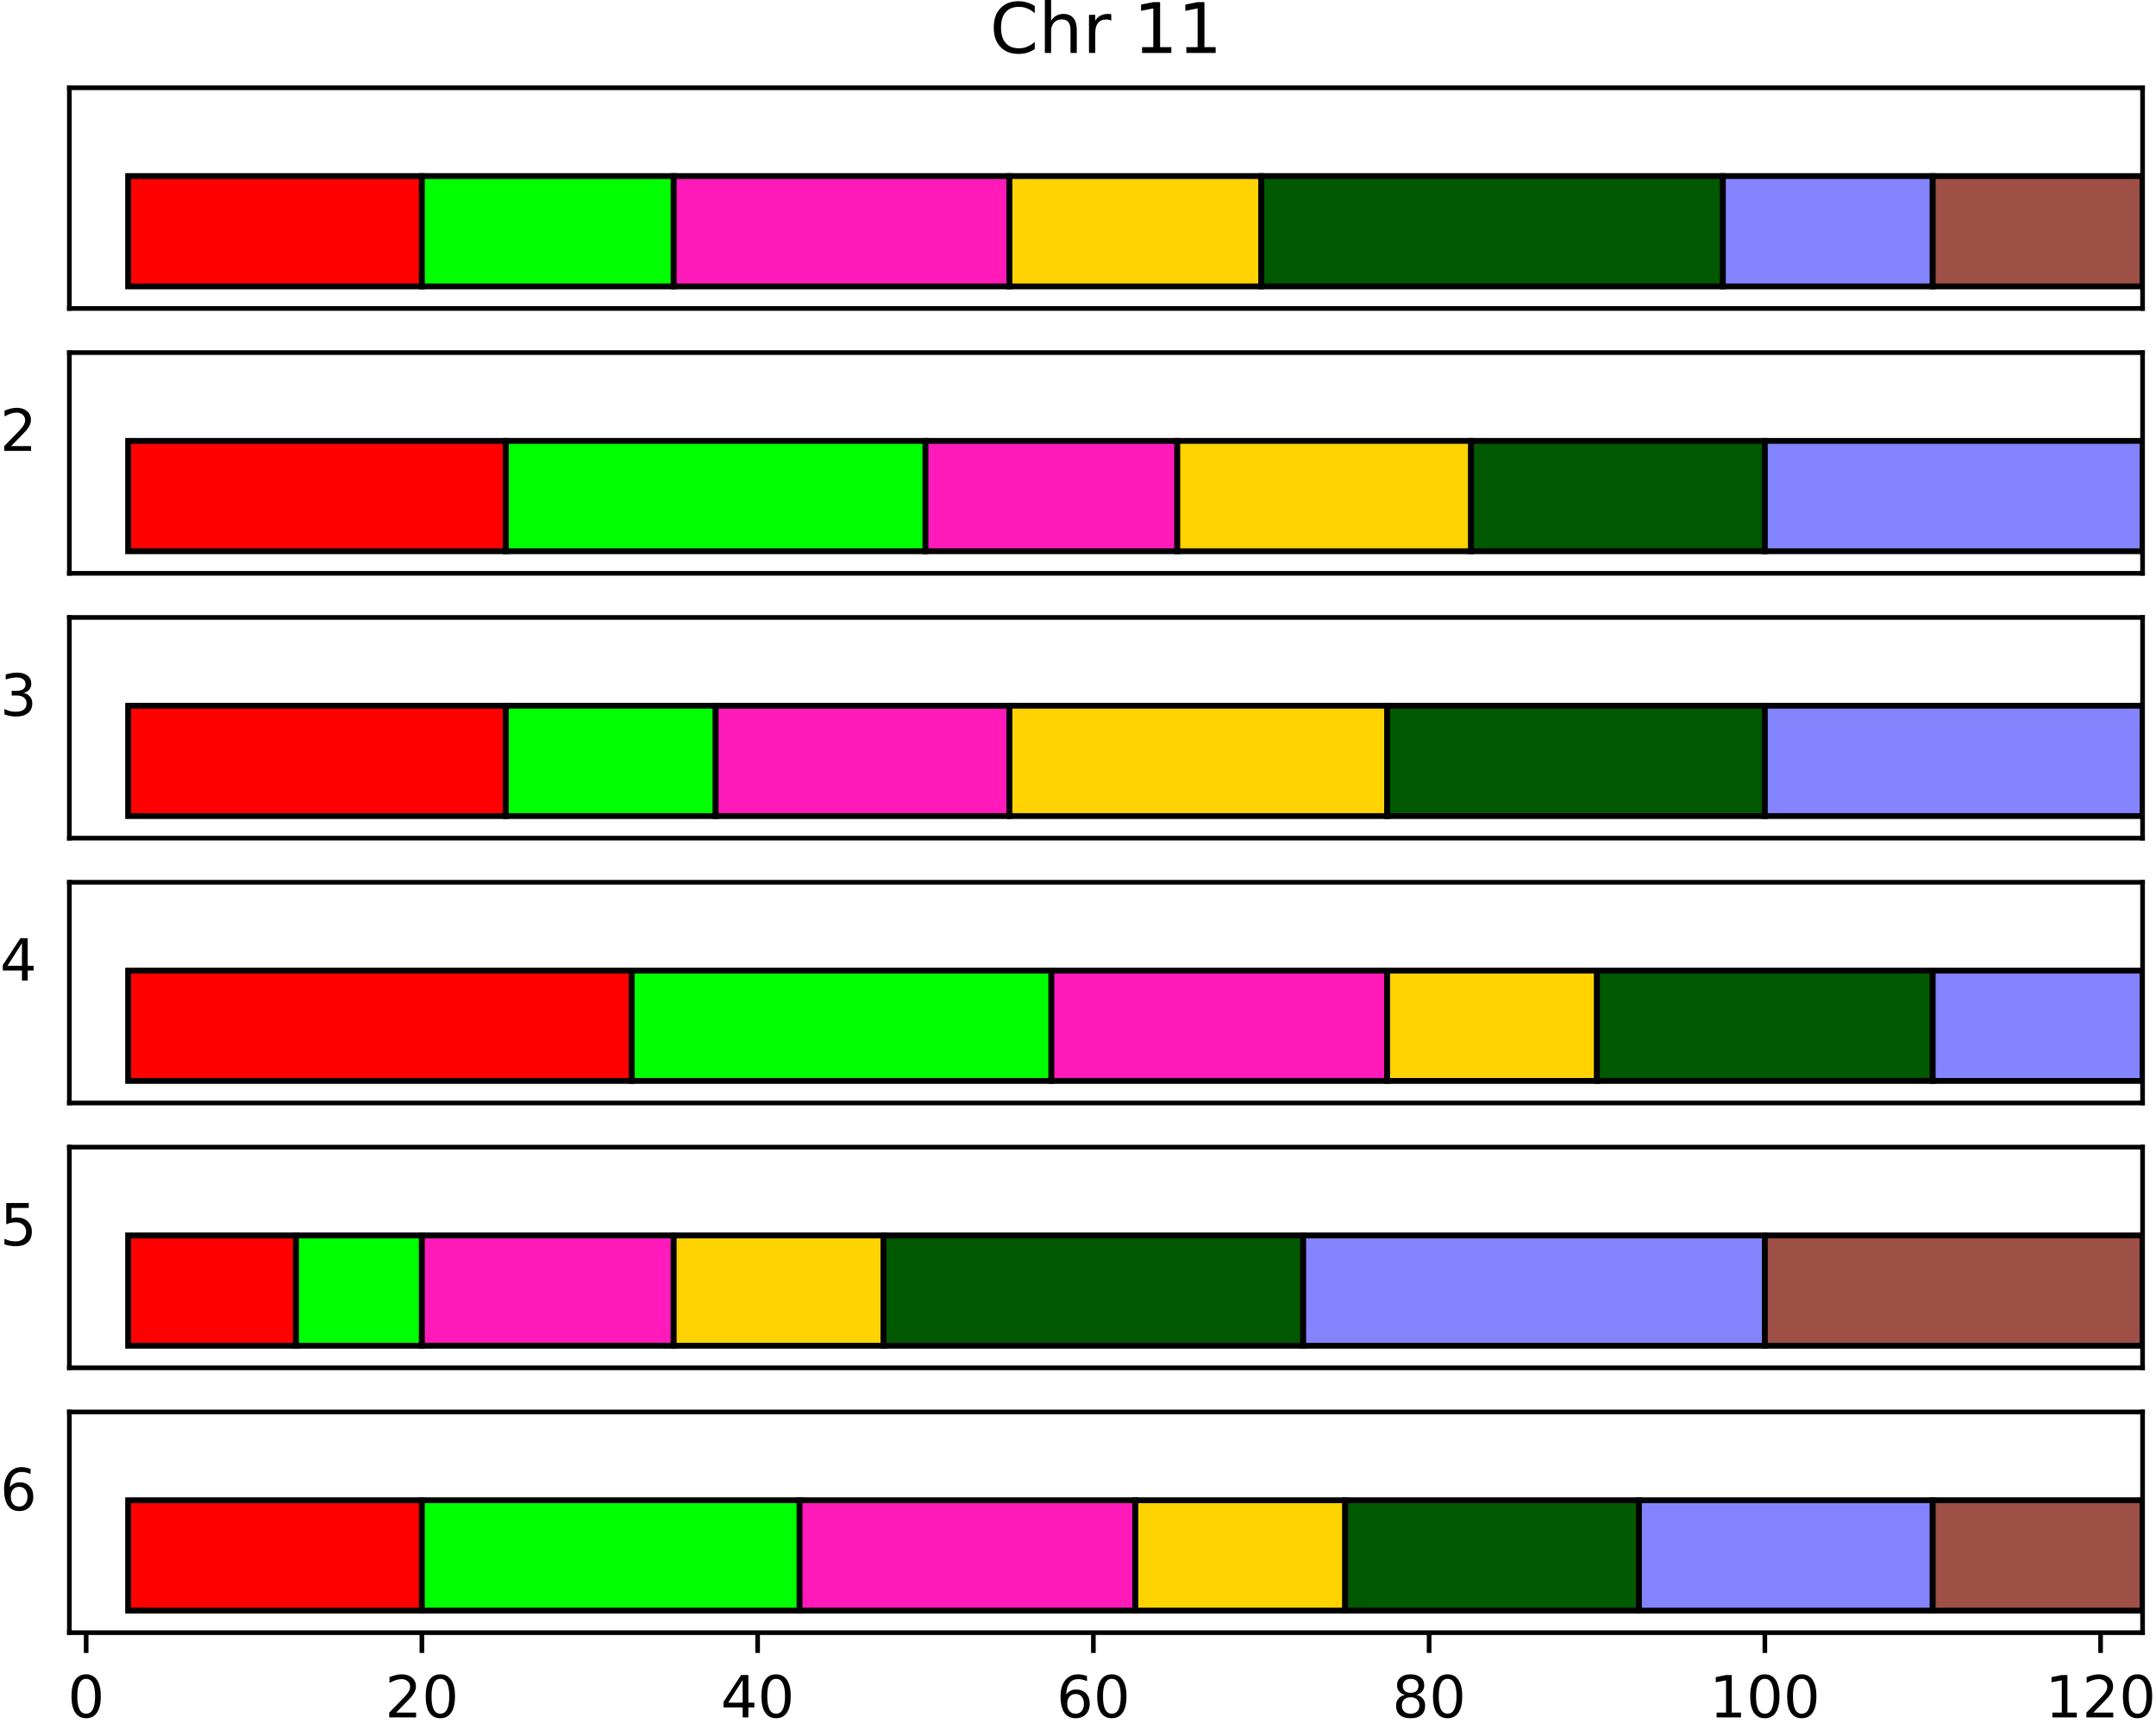
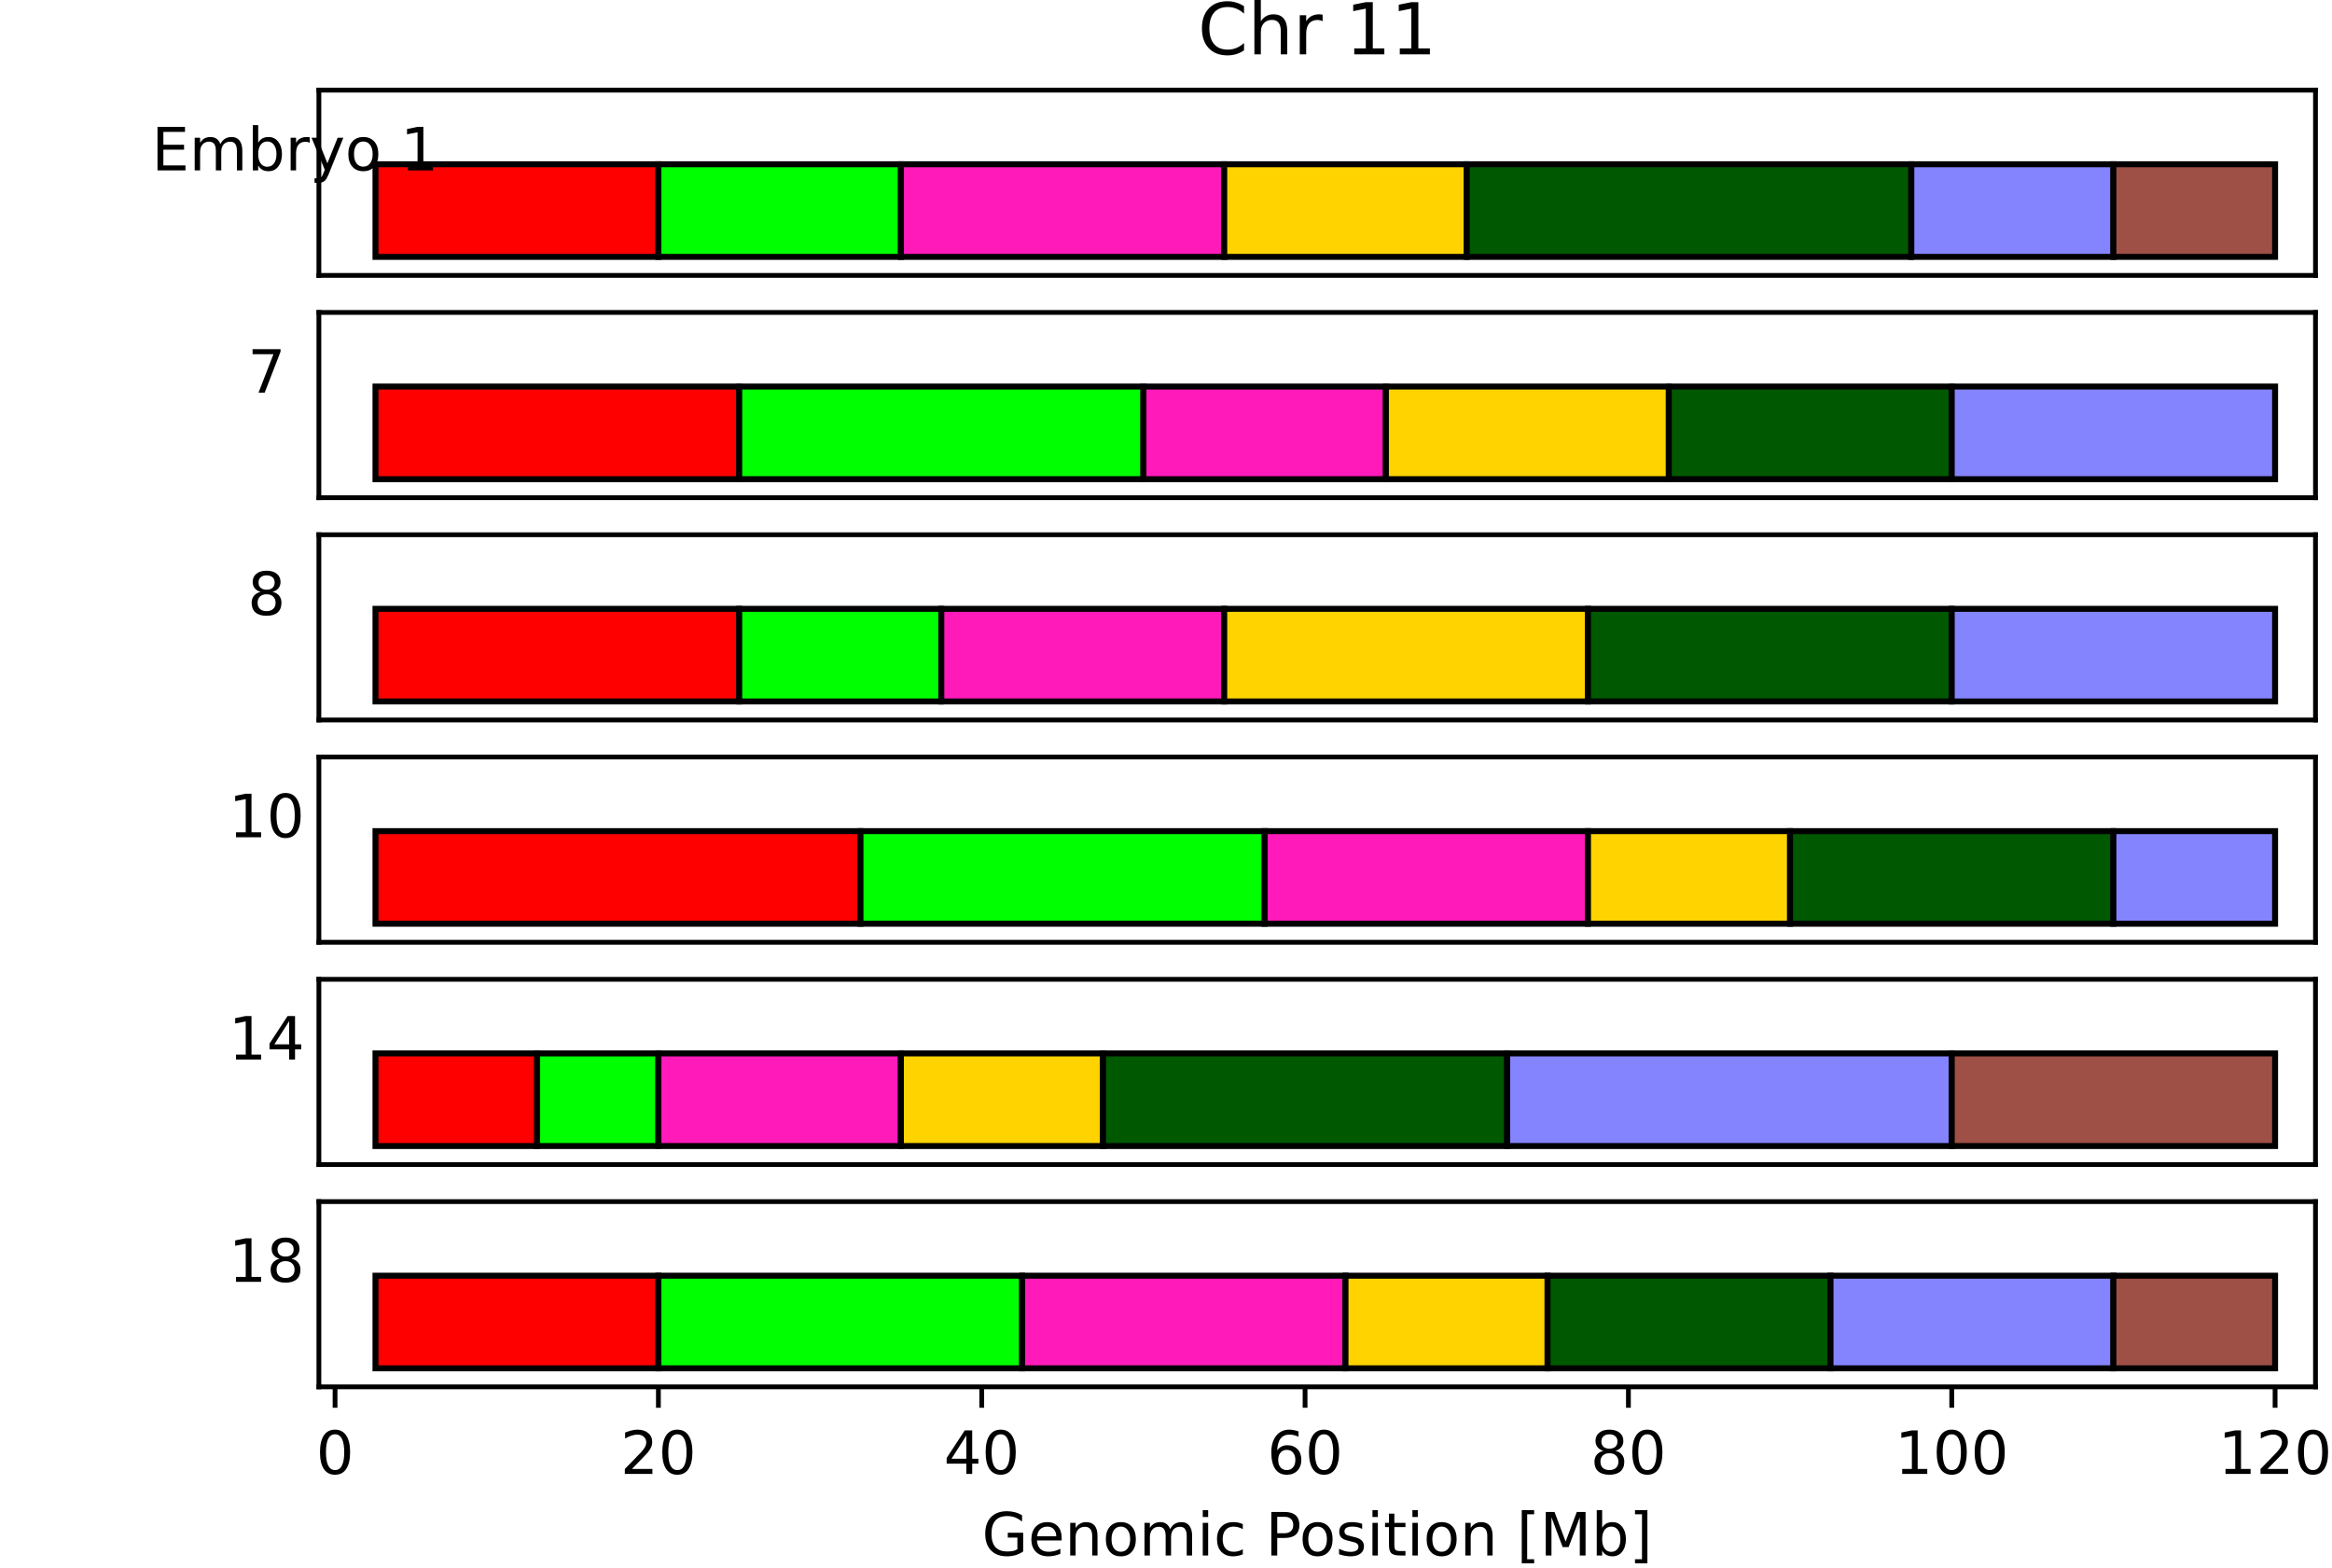
- <svg xmlns="http://www.w3.org/2000/svg" xmlns:xlink="http://www.w3.org/1999/xlink" height="297.908pt" version="1.1" viewBox="0 0 371.383 297.908" width="371.383pt">
+ <svg xmlns="http://www.w3.org/2000/svg" xmlns:xlink="http://www.w3.org/1999/xlink" height="262.914pt" version="1.1" viewBox="0 0 391.04 262.914" width="391.04pt">
  <defs>
    <style type="text/css">
*{stroke-linecap:butt;stroke-linejoin:round;}
  </style>
  </defs>
  <g id="figure_1">
    <g id="patch_1">
-       <path d="M 0 297.908  L 371.383 297.908  L 371.383 0  L 0 0  z " style="fill:none;" />
+       <path d="M 0 262.914  L 391.04 262.914  L 391.04 0  L 0 0  z " style="fill:none;" />
    </g>
    <g id="axes_1">
      <g id="patch_2">
-         <path d="M 11.948 53.134  L 369.068 53.134  L 369.068 15.118  L 11.948 15.118  z " style="fill:none;" />
+         <path d="M 53.473 46.181  L 388.273 46.181  L 388.273 15.118  L 53.473 15.118  z " style="fill:none;" />
      </g>
      <g id="patch_3">
-         <path clip-path="url(#p52a5f5d777)" d="M 22.069 49.333  L 72.673 49.333  L 72.673 30.325  L 22.069 30.325  z " style="fill:#ff0000;stroke:#000000;stroke-linejoin:miter;" />
+         <path clip-path="url(#pa2953056f4)" d="M 62.962 43.075  L 110.403 43.075  L 110.403 27.543  L 62.962 27.543  z " style="fill:#ff0000;stroke:#000000;stroke-linejoin:miter;" />
      </g>
      <g id="patch_4">
-         <path clip-path="url(#p52a5f5d777)" d="M 72.673 49.333  L 116.048 49.333  L 116.048 30.325  L 72.673 30.325  z " style="fill:#00ff00;stroke:#000000;stroke-linejoin:miter;" />
+         <path clip-path="url(#pa2953056f4)" d="M 110.403 43.075  L 151.067 43.075  L 151.067 27.543  L 110.403 27.543  z " style="fill:#00ff00;stroke:#000000;stroke-linejoin:miter;" />
      </g>
      <g id="patch_5">
-         <path clip-path="url(#p52a5f5d777)" d="M 116.048 49.333  L 173.881 49.333  L 173.881 30.325  L 116.048 30.325  z " style="fill:#ff1ab9;stroke:#000000;stroke-linejoin:miter;" />
+         <path clip-path="url(#pa2953056f4)" d="M 151.067 43.075  L 205.286 43.075  L 205.286 27.543  L 151.067 27.543  z " style="fill:#ff1ab9;stroke:#000000;stroke-linejoin:miter;" />
      </g>
      <g id="patch_6">
-         <path clip-path="url(#p52a5f5d777)" d="M 173.881 49.333  L 217.256 49.333  L 217.256 30.325  L 173.881 30.325  z " style="fill:#ffd300;stroke:#000000;stroke-linejoin:miter;" />
+         <path clip-path="url(#pa2953056f4)" d="M 205.286 43.075  L 245.95 43.075  L 245.95 27.543  L 205.286 27.543  z " style="fill:#ffd300;stroke:#000000;stroke-linejoin:miter;" />
      </g>
      <g id="patch_7">
-         <path clip-path="url(#p52a5f5d777)" d="M 217.256 49.333  L 296.777 49.333  L 296.777 30.325  L 217.256 30.325  z " style="fill:#005800;stroke:#000000;stroke-linejoin:miter;" />
+         <path clip-path="url(#pa2953056f4)" d="M 245.95 43.075  L 320.5 43.075  L 320.5 27.543  L 245.95 27.543  z " style="fill:#005800;stroke:#000000;stroke-linejoin:miter;" />
      </g>
      <g id="patch_8">
-         <path clip-path="url(#p52a5f5d777)" d="M 296.777 49.333  L 332.923 49.333  L 332.923 30.325  L 296.777 30.325  z " style="fill:#8484ff;stroke:#000000;stroke-linejoin:miter;" />
+         <path clip-path="url(#pa2953056f4)" d="M 320.5 43.075  L 354.387 43.075  L 354.387 27.543  L 320.5 27.543  z " style="fill:#8484ff;stroke:#000000;stroke-linejoin:miter;" />
      </g>
      <g id="patch_9">
-         <path clip-path="url(#p52a5f5d777)" d="M 332.923 49.333  L 369.068 49.333  L 369.068 30.325  L 332.923 30.325  z " style="fill:#9e4f46;stroke:#000000;stroke-linejoin:miter;" />
+         <path clip-path="url(#pa2953056f4)" d="M 354.387 43.075  L 381.496 43.075  L 381.496 27.543  L 354.387 27.543  z " style="fill:#9e4f46;stroke:#000000;stroke-linejoin:miter;" />
      </g>
      <g id="matplotlib.axis_1" />
      <g id="matplotlib.axis_2">
        <g id="ytick_1" />
        <g id="ytick_2" />
+         <g id="text_1">
+           <text style="font-family:DejaVu Sans;font-size:10px;font-style:normal;font-weight:normal;text-anchor:middle;" transform="rotate(-0, 49.47344, 28.56987)" x="49.473" y="28.57">Embryo 1                </text>
+         </g>
      </g>
      <g id="patch_10">
-         <path d="M 11.948 53.134  L 11.948 15.118  " style="fill:none;stroke:#000000;stroke-linecap:square;stroke-linejoin:miter;stroke-width:0.8;" />
+         <path d="M 53.473 46.181  L 53.473 15.118  " style="fill:none;stroke:#000000;stroke-linecap:square;stroke-linejoin:miter;stroke-width:0.8;" />
      </g>
      <g id="patch_11">
-         <path d="M 369.068 53.134  L 369.068 15.118  " style="fill:none;stroke:#000000;stroke-linecap:square;stroke-linejoin:miter;stroke-width:0.8;" />
+         <path d="M 388.273 46.181  L 388.273 15.118  " style="fill:none;stroke:#000000;stroke-linecap:square;stroke-linejoin:miter;stroke-width:0.8;" />
      </g>
      <g id="patch_12">
-         <path d="M 11.948 53.134  L 369.068 53.134  " style="fill:none;stroke:#000000;stroke-linecap:square;stroke-linejoin:miter;stroke-width:0.8;" />
+         <path d="M 53.473 46.181  L 388.273 46.181  " style="fill:none;stroke:#000000;stroke-linecap:square;stroke-linejoin:miter;stroke-width:0.8;" />
      </g>
      <g id="patch_13">
-         <path d="M 11.948 15.118  L 369.068 15.118  " style="fill:none;stroke:#000000;stroke-linecap:square;stroke-linejoin:miter;stroke-width:0.8;" />
-       </g>
-       <g id="text_1">
-         <text style="font-family:DejaVu Sans;font-size:12px;font-style:normal;font-weight:normal;text-anchor:middle;" transform="rotate(-0, 190.5084, 9.118125)" x="190.508" y="9.118">Chr 11</text>
+         <path d="M 53.473 15.118  L 388.273 15.118  " style="fill:none;stroke:#000000;stroke-linecap:square;stroke-linejoin:miter;stroke-width:0.8;" />
+       </g>
+       <g id="text_2">
+         <text style="font-family:DejaVu Sans;font-size:12px;font-style:normal;font-weight:normal;text-anchor:middle;" transform="rotate(-0, 220.8734, 9.118125)" x="220.873" y="9.118">Chr 11</text>
      </g>
    </g>
    <g id="axes_2">
      <g id="patch_14">
-         <path d="M 11.948 98.753  L 369.068 98.753  L 369.068 60.737  L 11.948 60.737  z " style="fill:none;" />
+         <path d="M 53.473 83.456  L 388.273 83.456  L 388.273 52.394  L 53.473 52.394  z " style="fill:none;" />
      </g>
      <g id="patch_15">
-         <path clip-path="url(#p65e3ecc941)" d="M 22.069 94.952  L 87.132 94.952  L 87.132 75.944  L 22.069 75.944  z " style="fill:#ff0000;stroke:#000000;stroke-linejoin:miter;" />
+         <path clip-path="url(#pbbadffeb09)" d="M 62.962 80.35  L 123.958 80.35  L 123.958 64.819  L 62.962 64.819  z " style="fill:#ff0000;stroke:#000000;stroke-linejoin:miter;" />
      </g>
      <g id="patch_16">
-         <path clip-path="url(#p65e3ecc941)" d="M 87.132 94.952  L 159.423 94.952  L 159.423 75.944  L 87.132 75.944  z " style="fill:#00ff00;stroke:#000000;stroke-linejoin:miter;" />
+         <path clip-path="url(#pbbadffeb09)" d="M 123.958 80.35  L 191.731 80.35  L 191.731 64.819  L 123.958 64.819  z " style="fill:#00ff00;stroke:#000000;stroke-linejoin:miter;" />
      </g>
      <g id="patch_17">
-         <path clip-path="url(#p65e3ecc941)" d="M 159.423 94.952  L 202.798 94.952  L 202.798 75.944  L 159.423 75.944  z " style="fill:#ff1ab9;stroke:#000000;stroke-linejoin:miter;" />
+         <path clip-path="url(#pbbadffeb09)" d="M 191.731 80.35  L 232.395 80.35  L 232.395 64.819  L 191.731 64.819  z " style="fill:#ff1ab9;stroke:#000000;stroke-linejoin:miter;" />
      </g>
      <g id="patch_18">
-         <path clip-path="url(#p65e3ecc941)" d="M 202.798 94.952  L 253.402 94.952  L 253.402 75.944  L 202.798 75.944  z " style="fill:#ffd300;stroke:#000000;stroke-linejoin:miter;" />
+         <path clip-path="url(#pbbadffeb09)" d="M 232.395 80.35  L 279.836 80.35  L 279.836 64.819  L 232.395 64.819  z " style="fill:#ffd300;stroke:#000000;stroke-linejoin:miter;" />
      </g>
      <g id="patch_19">
-         <path clip-path="url(#p65e3ecc941)" d="M 253.402 94.952  L 304.006 94.952  L 304.006 75.944  L 253.402 75.944  z " style="fill:#005800;stroke:#000000;stroke-linejoin:miter;" />
+         <path clip-path="url(#pbbadffeb09)" d="M 279.836 80.35  L 327.277 80.35  L 327.277 64.819  L 279.836 64.819  z " style="fill:#005800;stroke:#000000;stroke-linejoin:miter;" />
      </g>
      <g id="patch_20">
-         <path clip-path="url(#p65e3ecc941)" d="M 304.006 94.952  L 369.068 94.952  L 369.068 75.944  L 304.006 75.944  z " style="fill:#8484ff;stroke:#000000;stroke-linejoin:miter;" />
+         <path clip-path="url(#pbbadffeb09)" d="M 327.277 80.35  L 381.496 80.35  L 381.496 64.819  L 327.277 64.819  z " style="fill:#8484ff;stroke:#000000;stroke-linejoin:miter;" />
      </g>
      <g id="matplotlib.axis_3" />
      <g id="matplotlib.axis_4">
        <g id="ytick_3" />
        <g id="ytick_4" />
-         <g id="text_2">
-           <text style="font-family:DejaVu Sans;font-size:10px;font-style:normal;font-weight:normal;" transform="translate(7.948438 66.46783)" />
-           <text style="font-family:DejaVu Sans;font-size:10px;font-style:normal;font-weight:normal;" transform="translate(0 77.66564)">2   </text>
+         <g id="text_3">
+           <text style="font-family:DejaVu Sans;font-size:10px;font-style:normal;font-weight:normal;" transform="translate(49.47344 54.64748)" />
+           <text style="font-family:DejaVu Sans;font-size:10px;font-style:normal;font-weight:normal;" transform="translate(41.525 65.84529)">7   </text>
        </g>
      </g>
      <g id="patch_21">
-         <path d="M 11.948 98.753  L 11.948 60.737  " style="fill:none;stroke:#000000;stroke-linecap:square;stroke-linejoin:miter;stroke-width:0.8;" />
+         <path d="M 53.473 83.456  L 53.473 52.394  " style="fill:none;stroke:#000000;stroke-linecap:square;stroke-linejoin:miter;stroke-width:0.8;" />
      </g>
      <g id="patch_22">
-         <path d="M 369.068 98.753  L 369.068 60.737  " style="fill:none;stroke:#000000;stroke-linecap:square;stroke-linejoin:miter;stroke-width:0.8;" />
+         <path d="M 388.273 83.456  L 388.273 52.394  " style="fill:none;stroke:#000000;stroke-linecap:square;stroke-linejoin:miter;stroke-width:0.8;" />
      </g>
      <g id="patch_23">
-         <path d="M 11.948 98.753  L 369.068 98.753  " style="fill:none;stroke:#000000;stroke-linecap:square;stroke-linejoin:miter;stroke-width:0.8;" />
+         <path d="M 53.473 83.456  L 388.273 83.456  " style="fill:none;stroke:#000000;stroke-linecap:square;stroke-linejoin:miter;stroke-width:0.8;" />
      </g>
      <g id="patch_24">
-         <path d="M 11.948 60.737  L 369.068 60.737  " style="fill:none;stroke:#000000;stroke-linecap:square;stroke-linejoin:miter;stroke-width:0.8;" />
+         <path d="M 53.473 52.394  L 388.273 52.394  " style="fill:none;stroke:#000000;stroke-linecap:square;stroke-linejoin:miter;stroke-width:0.8;" />
      </g>
    </g>
    <g id="axes_3">
      <g id="patch_25">
-         <path d="M 11.948 144.373  L 369.068 144.373  L 369.068 106.357  L 11.948 106.357  z " style="fill:none;" />
+         <path d="M 53.473 120.732  L 388.273 120.732  L 388.273 89.669  L 53.473 89.669  z " style="fill:none;" />
      </g>
      <g id="patch_26">
-         <path clip-path="url(#p3883e1ed54)" d="M 22.069 140.571  L 87.132 140.571  L 87.132 121.563  L 22.069 121.563  z " style="fill:#ff0000;stroke:#000000;stroke-linejoin:miter;" />
+         <path clip-path="url(#pe5dd7ab2ee)" d="M 62.962 117.626  L 123.958 117.626  L 123.958 102.094  L 62.962 102.094  z " style="fill:#ff0000;stroke:#000000;stroke-linejoin:miter;" />
      </g>
      <g id="patch_27">
-         <path clip-path="url(#p3883e1ed54)" d="M 87.132 140.571  L 123.277 140.571  L 123.277 121.563  L 87.132 121.563  z " style="fill:#00ff00;stroke:#000000;stroke-linejoin:miter;" />
+         <path clip-path="url(#pe5dd7ab2ee)" d="M 123.958 117.626  L 157.844 117.626  L 157.844 102.094  L 123.958 102.094  z " style="fill:#00ff00;stroke:#000000;stroke-linejoin:miter;" />
      </g>
      <g id="patch_28">
-         <path clip-path="url(#p3883e1ed54)" d="M 123.277 140.571  L 173.881 140.571  L 173.881 121.563  L 123.277 121.563  z " style="fill:#ff1ab9;stroke:#000000;stroke-linejoin:miter;" />
+         <path clip-path="url(#pe5dd7ab2ee)" d="M 157.844 117.626  L 205.286 117.626  L 205.286 102.094  L 157.844 102.094  z " style="fill:#ff1ab9;stroke:#000000;stroke-linejoin:miter;" />
      </g>
      <g id="patch_29">
-         <path clip-path="url(#p3883e1ed54)" d="M 173.881 140.571  L 238.944 140.571  L 238.944 121.563  L 173.881 121.563  z " style="fill:#ffd300;stroke:#000000;stroke-linejoin:miter;" />
+         <path clip-path="url(#pe5dd7ab2ee)" d="M 205.286 117.626  L 266.282 117.626  L 266.282 102.094  L 205.286 102.094  z " style="fill:#ffd300;stroke:#000000;stroke-linejoin:miter;" />
      </g>
      <g id="patch_30">
-         <path clip-path="url(#p3883e1ed54)" d="M 238.944 140.571  L 304.006 140.571  L 304.006 121.563  L 238.944 121.563  z " style="fill:#005800;stroke:#000000;stroke-linejoin:miter;" />
+         <path clip-path="url(#pe5dd7ab2ee)" d="M 266.282 117.626  L 327.277 117.626  L 327.277 102.094  L 266.282 102.094  z " style="fill:#005800;stroke:#000000;stroke-linejoin:miter;" />
      </g>
      <g id="patch_31">
-         <path clip-path="url(#p3883e1ed54)" d="M 304.006 140.571  L 369.068 140.571  L 369.068 121.563  L 304.006 121.563  z " style="fill:#8484ff;stroke:#000000;stroke-linejoin:miter;" />
+         <path clip-path="url(#pe5dd7ab2ee)" d="M 327.277 117.626  L 381.496 117.626  L 381.496 102.094  L 327.277 102.094  z " style="fill:#8484ff;stroke:#000000;stroke-linejoin:miter;" />
      </g>
      <g id="matplotlib.axis_5" />
      <g id="matplotlib.axis_6">
        <g id="ytick_5" />
        <g id="ytick_6" />
-         <g id="text_3">
-           <text style="font-family:DejaVu Sans;font-size:10px;font-style:normal;font-weight:normal;" transform="translate(7.948438 112.087)" />
-           <text style="font-family:DejaVu Sans;font-size:10px;font-style:normal;font-weight:normal;" transform="translate(0 123.2848)">3   </text>
+         <g id="text_4">
+           <text style="font-family:DejaVu Sans;font-size:10px;font-style:normal;font-weight:normal;" transform="translate(49.47344 91.92291)" />
+           <text style="font-family:DejaVu Sans;font-size:10px;font-style:normal;font-weight:normal;" transform="translate(41.525 103.1207)">8   </text>
        </g>
      </g>
      <g id="patch_32">
-         <path d="M 11.948 144.373  L 11.948 106.357  " style="fill:none;stroke:#000000;stroke-linecap:square;stroke-linejoin:miter;stroke-width:0.8;" />
+         <path d="M 53.473 120.732  L 53.473 89.669  " style="fill:none;stroke:#000000;stroke-linecap:square;stroke-linejoin:miter;stroke-width:0.8;" />
      </g>
      <g id="patch_33">
-         <path d="M 369.068 144.373  L 369.068 106.357  " style="fill:none;stroke:#000000;stroke-linecap:square;stroke-linejoin:miter;stroke-width:0.8;" />
+         <path d="M 388.273 120.732  L 388.273 89.669  " style="fill:none;stroke:#000000;stroke-linecap:square;stroke-linejoin:miter;stroke-width:0.8;" />
      </g>
      <g id="patch_34">
-         <path d="M 11.948 144.373  L 369.068 144.373  " style="fill:none;stroke:#000000;stroke-linecap:square;stroke-linejoin:miter;stroke-width:0.8;" />
+         <path d="M 53.473 120.732  L 388.273 120.732  " style="fill:none;stroke:#000000;stroke-linecap:square;stroke-linejoin:miter;stroke-width:0.8;" />
      </g>
      <g id="patch_35">
-         <path d="M 11.948 106.357  L 369.068 106.357  " style="fill:none;stroke:#000000;stroke-linecap:square;stroke-linejoin:miter;stroke-width:0.8;" />
+         <path d="M 53.473 89.669  L 388.273 89.669  " style="fill:none;stroke:#000000;stroke-linecap:square;stroke-linejoin:miter;stroke-width:0.8;" />
      </g>
    </g>
    <g id="axes_4">
      <g id="patch_36">
-         <path d="M 11.948 189.992  L 369.068 189.992  L 369.068 151.976  L 11.948 151.976  z " style="fill:none;" />
+         <path d="M 53.473 158.007  L 388.273 158.007  L 388.273 126.944  L 53.473 126.944  z " style="fill:none;" />
      </g>
      <g id="patch_37">
-         <path clip-path="url(#p3e6d65cebc)" d="M 22.069 186.19  L 108.819 186.19  L 108.819 167.182  L 22.069 167.182  z " style="fill:#ff0000;stroke:#000000;stroke-linejoin:miter;" />
+         <path clip-path="url(#pee70ec04ce)" d="M 62.962 154.901  L 144.29 154.901  L 144.29 139.37  L 62.962 139.37  z " style="fill:#ff0000;stroke:#000000;stroke-linejoin:miter;" />
      </g>
      <g id="patch_38">
-         <path clip-path="url(#p3e6d65cebc)" d="M 108.819 186.19  L 181.111 186.19  L 181.111 167.182  L 108.819 167.182  z " style="fill:#00ff00;stroke:#000000;stroke-linejoin:miter;" />
+         <path clip-path="url(#pee70ec04ce)" d="M 144.29 154.901  L 212.063 154.901  L 212.063 139.37  L 144.29 139.37  z " style="fill:#00ff00;stroke:#000000;stroke-linejoin:miter;" />
      </g>
      <g id="patch_39">
-         <path clip-path="url(#p3e6d65cebc)" d="M 181.111 186.19  L 238.944 186.19  L 238.944 167.182  L 181.111 167.182  z " style="fill:#ff1ab9;stroke:#000000;stroke-linejoin:miter;" />
+         <path clip-path="url(#pee70ec04ce)" d="M 212.063 154.901  L 266.282 154.901  L 266.282 139.37  L 212.063 139.37  z " style="fill:#ff1ab9;stroke:#000000;stroke-linejoin:miter;" />
      </g>
      <g id="patch_40">
-         <path clip-path="url(#p3e6d65cebc)" d="M 238.944 186.19  L 275.089 186.19  L 275.089 167.182  L 238.944 167.182  z " style="fill:#ffd300;stroke:#000000;stroke-linejoin:miter;" />
+         <path clip-path="url(#pee70ec04ce)" d="M 266.282 154.901  L 300.168 154.901  L 300.168 139.37  L 266.282 139.37  z " style="fill:#ffd300;stroke:#000000;stroke-linejoin:miter;" />
      </g>
      <g id="patch_41">
-         <path clip-path="url(#p3e6d65cebc)" d="M 275.089 186.19  L 332.923 186.19  L 332.923 167.182  L 275.089 167.182  z " style="fill:#005800;stroke:#000000;stroke-linejoin:miter;" />
+         <path clip-path="url(#pee70ec04ce)" d="M 300.168 154.901  L 354.387 154.901  L 354.387 139.37  L 300.168 139.37  z " style="fill:#005800;stroke:#000000;stroke-linejoin:miter;" />
      </g>
      <g id="patch_42">
-         <path clip-path="url(#p3e6d65cebc)" d="M 332.923 186.19  L 369.068 186.19  L 369.068 167.182  L 332.923 167.182  z " style="fill:#8484ff;stroke:#000000;stroke-linejoin:miter;" />
+         <path clip-path="url(#pee70ec04ce)" d="M 354.387 154.901  L 381.496 154.901  L 381.496 139.37  L 354.387 139.37  z " style="fill:#8484ff;stroke:#000000;stroke-linejoin:miter;" />
      </g>
      <g id="matplotlib.axis_7" />
      <g id="matplotlib.axis_8">
        <g id="ytick_7" />
        <g id="ytick_8" />
-         <g id="text_4">
-           <text style="font-family:DejaVu Sans;font-size:10px;font-style:normal;font-weight:normal;" transform="translate(7.948438 157.7062)" />
-           <text style="font-family:DejaVu Sans;font-size:10px;font-style:normal;font-weight:normal;" transform="translate(0 168.904)">4   </text>
+         <g id="text_5">
+           <text style="font-family:DejaVu Sans;font-size:10px;font-style:normal;font-weight:normal;" transform="translate(49.47344 129.1983)" />
+           <text style="font-family:DejaVu Sans;font-size:10px;font-style:normal;font-weight:normal;" transform="translate(38.34375 140.3962)">10   </text>
        </g>
      </g>
      <g id="patch_43">
-         <path d="M 11.948 189.992  L 11.948 151.976  " style="fill:none;stroke:#000000;stroke-linecap:square;stroke-linejoin:miter;stroke-width:0.8;" />
+         <path d="M 53.473 158.007  L 53.473 126.944  " style="fill:none;stroke:#000000;stroke-linecap:square;stroke-linejoin:miter;stroke-width:0.8;" />
      </g>
      <g id="patch_44">
-         <path d="M 369.068 189.992  L 369.068 151.976  " style="fill:none;stroke:#000000;stroke-linecap:square;stroke-linejoin:miter;stroke-width:0.8;" />
+         <path d="M 388.273 158.007  L 388.273 126.944  " style="fill:none;stroke:#000000;stroke-linecap:square;stroke-linejoin:miter;stroke-width:0.8;" />
      </g>
      <g id="patch_45">
-         <path d="M 11.948 189.992  L 369.068 189.992  " style="fill:none;stroke:#000000;stroke-linecap:square;stroke-linejoin:miter;stroke-width:0.8;" />
+         <path d="M 53.473 158.007  L 388.273 158.007  " style="fill:none;stroke:#000000;stroke-linecap:square;stroke-linejoin:miter;stroke-width:0.8;" />
      </g>
      <g id="patch_46">
-         <path d="M 11.948 151.976  L 369.068 151.976  " style="fill:none;stroke:#000000;stroke-linecap:square;stroke-linejoin:miter;stroke-width:0.8;" />
+         <path d="M 53.473 126.944  L 388.273 126.944  " style="fill:none;stroke:#000000;stroke-linecap:square;stroke-linejoin:miter;stroke-width:0.8;" />
      </g>
    </g>
    <g id="axes_5">
      <g id="patch_47">
-         <path d="M 11.948 235.611  L 369.068 235.611  L 369.068 197.595  L 11.948 197.595  z " style="fill:none;" />
+         <path d="M 53.473 195.283  L 388.273 195.283  L 388.273 164.22  L 53.473 164.22  z " style="fill:none;" />
      </g>
      <g id="patch_48">
-         <path clip-path="url(#p7649480d4e)" d="M 22.069 231.809  L 50.986 231.809  L 50.986 212.801  L 22.069 212.801  z " style="fill:#ff0000;stroke:#000000;stroke-linejoin:miter;" />
+         <path clip-path="url(#p1431ce389d)" d="M 62.962 192.176  L 90.071 192.176  L 90.071 176.645  L 62.962 176.645  z " style="fill:#ff0000;stroke:#000000;stroke-linejoin:miter;" />
      </g>
      <g id="patch_49">
-         <path clip-path="url(#p7649480d4e)" d="M 50.986 231.809  L 72.673 231.809  L 72.673 212.801  L 50.986 212.801  z " style="fill:#00ff00;stroke:#000000;stroke-linejoin:miter;" />
+         <path clip-path="url(#p1431ce389d)" d="M 90.071 192.176  L 110.403 192.176  L 110.403 176.645  L 90.071 176.645  z " style="fill:#00ff00;stroke:#000000;stroke-linejoin:miter;" />
      </g>
      <g id="patch_50">
-         <path clip-path="url(#p7649480d4e)" d="M 72.673 231.809  L 116.048 231.809  L 116.048 212.801  L 72.673 212.801  z " style="fill:#ff1ab9;stroke:#000000;stroke-linejoin:miter;" />
+         <path clip-path="url(#p1431ce389d)" d="M 110.403 192.176  L 151.067 192.176  L 151.067 176.645  L 110.403 176.645  z " style="fill:#ff1ab9;stroke:#000000;stroke-linejoin:miter;" />
      </g>
      <g id="patch_51">
-         <path clip-path="url(#p7649480d4e)" d="M 116.048 231.809  L 152.194 231.809  L 152.194 212.801  L 116.048 212.801  z " style="fill:#ffd300;stroke:#000000;stroke-linejoin:miter;" />
+         <path clip-path="url(#p1431ce389d)" d="M 151.067 192.176  L 184.954 192.176  L 184.954 176.645  L 151.067 176.645  z " style="fill:#ffd300;stroke:#000000;stroke-linejoin:miter;" />
      </g>
      <g id="patch_52">
-         <path clip-path="url(#p7649480d4e)" d="M 152.194 231.809  L 224.485 231.809  L 224.485 212.801  L 152.194 212.801  z " style="fill:#005800;stroke:#000000;stroke-linejoin:miter;" />
+         <path clip-path="url(#p1431ce389d)" d="M 184.954 192.176  L 252.727 192.176  L 252.727 176.645  L 184.954 176.645  z " style="fill:#005800;stroke:#000000;stroke-linejoin:miter;" />
      </g>
      <g id="patch_53">
-         <path clip-path="url(#p7649480d4e)" d="M 224.485 231.809  L 304.006 231.809  L 304.006 212.801  L 224.485 212.801  z " style="fill:#8484ff;stroke:#000000;stroke-linejoin:miter;" />
+         <path clip-path="url(#p1431ce389d)" d="M 252.727 192.176  L 327.277 192.176  L 327.277 176.645  L 252.727 176.645  z " style="fill:#8484ff;stroke:#000000;stroke-linejoin:miter;" />
      </g>
      <g id="patch_54">
-         <path clip-path="url(#p7649480d4e)" d="M 304.006 231.809  L 369.068 231.809  L 369.068 212.801  L 304.006 212.801  z " style="fill:#9e4f46;stroke:#000000;stroke-linejoin:miter;" />
+         <path clip-path="url(#p1431ce389d)" d="M 327.277 192.176  L 381.496 192.176  L 381.496 176.645  L 327.277 176.645  z " style="fill:#9e4f46;stroke:#000000;stroke-linejoin:miter;" />
      </g>
      <g id="matplotlib.axis_9" />
      <g id="matplotlib.axis_10">
        <g id="ytick_9" />
        <g id="ytick_10" />
-         <g id="text_5">
-           <text style="font-family:DejaVu Sans;font-size:10px;font-style:normal;font-weight:normal;" transform="translate(7.948438 203.3254)" />
-           <text style="font-family:DejaVu Sans;font-size:10px;font-style:normal;font-weight:normal;" transform="translate(0 214.5232)">5   </text>
+         <g id="text_6">
+           <text style="font-family:DejaVu Sans;font-size:10px;font-style:normal;font-weight:normal;" transform="translate(49.47344 166.4738)" />
+           <text style="font-family:DejaVu Sans;font-size:10px;font-style:normal;font-weight:normal;" transform="translate(38.34375 177.6716)">14   </text>
        </g>
      </g>
      <g id="patch_55">
-         <path d="M 11.948 235.611  L 11.948 197.595  " style="fill:none;stroke:#000000;stroke-linecap:square;stroke-linejoin:miter;stroke-width:0.8;" />
+         <path d="M 53.473 195.283  L 53.473 164.22  " style="fill:none;stroke:#000000;stroke-linecap:square;stroke-linejoin:miter;stroke-width:0.8;" />
      </g>
      <g id="patch_56">
-         <path d="M 369.068 235.611  L 369.068 197.595  " style="fill:none;stroke:#000000;stroke-linecap:square;stroke-linejoin:miter;stroke-width:0.8;" />
+         <path d="M 388.273 195.283  L 388.273 164.22  " style="fill:none;stroke:#000000;stroke-linecap:square;stroke-linejoin:miter;stroke-width:0.8;" />
      </g>
      <g id="patch_57">
-         <path d="M 11.948 235.611  L 369.068 235.611  " style="fill:none;stroke:#000000;stroke-linecap:square;stroke-linejoin:miter;stroke-width:0.8;" />
+         <path d="M 53.473 195.283  L 388.273 195.283  " style="fill:none;stroke:#000000;stroke-linecap:square;stroke-linejoin:miter;stroke-width:0.8;" />
      </g>
      <g id="patch_58">
-         <path d="M 11.948 197.595  L 369.068 197.595  " style="fill:none;stroke:#000000;stroke-linecap:square;stroke-linejoin:miter;stroke-width:0.8;" />
+         <path d="M 53.473 164.22  L 388.273 164.22  " style="fill:none;stroke:#000000;stroke-linecap:square;stroke-linejoin:miter;stroke-width:0.8;" />
      </g>
    </g>
    <g id="axes_6">
      <g id="patch_59">
-         <path d="M 11.948 281.23  L 369.068 281.23  L 369.068 243.214  L 11.948 243.214  z " style="fill:none;" />
+         <path d="M 53.473 232.558  L 388.273 232.558  L 388.273 201.495  L 53.473 201.495  z " style="fill:none;" />
      </g>
      <g id="patch_60">
-         <path clip-path="url(#pc46eb119a1)" d="M 22.069 277.429  L 72.673 277.429  L 72.673 258.421  L 22.069 258.421  z " style="fill:#ff0000;stroke:#000000;stroke-linejoin:miter;" />
+         <path clip-path="url(#p063e602977)" d="M 62.962 229.452  L 110.403 229.452  L 110.403 213.92  L 62.962 213.92  z " style="fill:#ff0000;stroke:#000000;stroke-linejoin:miter;" />
      </g>
      <g id="patch_61">
-         <path clip-path="url(#pc46eb119a1)" d="M 72.673 277.429  L 137.736 277.429  L 137.736 258.421  L 72.673 258.421  z " style="fill:#00ff00;stroke:#000000;stroke-linejoin:miter;" />
+         <path clip-path="url(#p063e602977)" d="M 110.403 229.452  L 171.399 229.452  L 171.399 213.92  L 110.403 213.92  z " style="fill:#00ff00;stroke:#000000;stroke-linejoin:miter;" />
      </g>
      <g id="patch_62">
-         <path clip-path="url(#pc46eb119a1)" d="M 137.736 277.429  L 195.569 277.429  L 195.569 258.421  L 137.736 258.421  z " style="fill:#ff1ab9;stroke:#000000;stroke-linejoin:miter;" />
+         <path clip-path="url(#p063e602977)" d="M 171.399 229.452  L 225.618 229.452  L 225.618 213.92  L 171.399 213.92  z " style="fill:#ff1ab9;stroke:#000000;stroke-linejoin:miter;" />
      </g>
      <g id="patch_63">
-         <path clip-path="url(#pc46eb119a1)" d="M 195.569 277.429  L 231.715 277.429  L 231.715 258.421  L 195.569 258.421  z " style="fill:#ffd300;stroke:#000000;stroke-linejoin:miter;" />
+         <path clip-path="url(#p063e602977)" d="M 225.618 229.452  L 259.504 229.452  L 259.504 213.92  L 225.618 213.92  z " style="fill:#ffd300;stroke:#000000;stroke-linejoin:miter;" />
      </g>
      <g id="patch_64">
-         <path clip-path="url(#pc46eb119a1)" d="M 231.715 277.429  L 282.319 277.429  L 282.319 258.421  L 231.715 258.421  z " style="fill:#005800;stroke:#000000;stroke-linejoin:miter;" />
+         <path clip-path="url(#p063e602977)" d="M 259.504 229.452  L 306.946 229.452  L 306.946 213.92  L 259.504 213.92  z " style="fill:#005800;stroke:#000000;stroke-linejoin:miter;" />
      </g>
      <g id="patch_65">
-         <path clip-path="url(#pc46eb119a1)" d="M 282.319 277.429  L 332.923 277.429  L 332.923 258.421  L 282.319 258.421  z " style="fill:#8484ff;stroke:#000000;stroke-linejoin:miter;" />
+         <path clip-path="url(#p063e602977)" d="M 306.946 229.452  L 354.387 229.452  L 354.387 213.92  L 306.946 213.92  z " style="fill:#8484ff;stroke:#000000;stroke-linejoin:miter;" />
      </g>
      <g id="patch_66">
-         <path clip-path="url(#pc46eb119a1)" d="M 332.923 277.429  L 369.068 277.429  L 369.068 258.421  L 332.923 258.421  z " style="fill:#9e4f46;stroke:#000000;stroke-linejoin:miter;" />
+         <path clip-path="url(#p063e602977)" d="M 354.387 229.452  L 381.496 229.452  L 381.496 213.92  L 354.387 213.92  z " style="fill:#9e4f46;stroke:#000000;stroke-linejoin:miter;" />
      </g>
      <g id="matplotlib.axis_11">
        <g id="xtick_1">
          <g id="line2d_1">
            <defs>
-               <path d="M 0 0  L 0 3.5  " id="m338e5b9a02" style="stroke:#000000;stroke-width:0.8;" />
+               <path d="M 0 0  L 0 3.5  " id="m31d564fec4" style="stroke:#000000;stroke-width:0.8;" />
            </defs>
            <g>
-               <use style="stroke:#000000;stroke-width:0.8;" x="14.84" xlink:href="#m338e5b9a02" y="281.23" />
-             </g>
-           </g>
-           <g id="text_6">
-             <text style="font-family:DejaVu Sans;font-size:10px;font-style:normal;font-weight:normal;text-anchor:middle;" transform="rotate(-0, 14.8401, 295.8286)" x="14.84" y="295.829">0</text>
+               <use style="stroke:#000000;stroke-width:0.8;" x="56.184" xlink:href="#m31d564fec4" y="232.558" />
+             </g>
+           </g>
+           <g id="text_7">
+             <text style="font-family:DejaVu Sans;font-size:10px;font-style:normal;font-weight:normal;text-anchor:middle;" transform="rotate(-0, 56.18437, 247.1566)" x="56.184" y="247.157">0</text>
          </g>
        </g>
        <g id="xtick_2">
          <g id="line2d_2">
            <g>
-               <use style="stroke:#000000;stroke-width:0.8;" x="72.673" xlink:href="#m338e5b9a02" y="281.23" />
-             </g>
-           </g>
-           <g id="text_7">
-             <text style="font-family:DejaVu Sans;font-size:10px;font-style:normal;font-weight:normal;text-anchor:middle;" transform="rotate(-0, 72.6733, 295.8286)" x="72.673" y="295.829">20</text>
+               <use style="stroke:#000000;stroke-width:0.8;" x="110.403" xlink:href="#m31d564fec4" y="232.558" />
+             </g>
+           </g>
+           <g id="text_8">
+             <text style="font-family:DejaVu Sans;font-size:10px;font-style:normal;font-weight:normal;text-anchor:middle;" transform="rotate(-0, 110.403, 247.1566)" x="110.403" y="247.157">20</text>
          </g>
        </g>
        <g id="xtick_3">
          <g id="line2d_3">
            <g>
-               <use style="stroke:#000000;stroke-width:0.8;" x="130.506" xlink:href="#m338e5b9a02" y="281.23" />
-             </g>
-           </g>
-           <g id="text_8">
-             <text style="font-family:DejaVu Sans;font-size:10px;font-style:normal;font-weight:normal;text-anchor:middle;" transform="rotate(-0, 130.5065, 295.8286)" x="130.506" y="295.829">40</text>
+               <use style="stroke:#000000;stroke-width:0.8;" x="164.622" xlink:href="#m31d564fec4" y="232.558" />
+             </g>
+           </g>
+           <g id="text_9">
+             <text style="font-family:DejaVu Sans;font-size:10px;font-style:normal;font-weight:normal;text-anchor:middle;" transform="rotate(-0, 164.6216, 247.1566)" x="164.622" y="247.157">40</text>
          </g>
        </g>
        <g id="xtick_4">
          <g id="line2d_4">
            <g>
-               <use style="stroke:#000000;stroke-width:0.8;" x="188.34" xlink:href="#m338e5b9a02" y="281.23" />
-             </g>
-           </g>
-           <g id="text_9">
-             <text style="font-family:DejaVu Sans;font-size:10px;font-style:normal;font-weight:normal;text-anchor:middle;" transform="rotate(-0, 188.3397, 295.8286)" x="188.34" y="295.829">60</text>
+               <use style="stroke:#000000;stroke-width:0.8;" x="218.84" xlink:href="#m31d564fec4" y="232.558" />
+             </g>
+           </g>
+           <g id="text_10">
+             <text style="font-family:DejaVu Sans;font-size:10px;font-style:normal;font-weight:normal;text-anchor:middle;" transform="rotate(-0, 218.8402, 247.1566)" x="218.84" y="247.157">60</text>
          </g>
        </g>
        <g id="xtick_5">
          <g id="line2d_5">
            <g>
-               <use style="stroke:#000000;stroke-width:0.8;" x="246.173" xlink:href="#m338e5b9a02" y="281.23" />
-             </g>
-           </g>
-           <g id="text_10">
-             <text style="font-family:DejaVu Sans;font-size:10px;font-style:normal;font-weight:normal;text-anchor:middle;" transform="rotate(-0, 246.1729, 295.8286)" x="246.173" y="295.829">80</text>
+               <use style="stroke:#000000;stroke-width:0.8;" x="273.059" xlink:href="#m31d564fec4" y="232.558" />
+             </g>
+           </g>
+           <g id="text_11">
+             <text style="font-family:DejaVu Sans;font-size:10px;font-style:normal;font-weight:normal;text-anchor:middle;" transform="rotate(-0, 273.0589, 247.1566)" x="273.059" y="247.157">80</text>
          </g>
        </g>
        <g id="xtick_6">
          <g id="line2d_6">
            <g>
-               <use style="stroke:#000000;stroke-width:0.8;" x="304.006" xlink:href="#m338e5b9a02" y="281.23" />
-             </g>
-           </g>
-           <g id="text_11">
-             <text style="font-family:DejaVu Sans;font-size:10px;font-style:normal;font-weight:normal;text-anchor:middle;" transform="rotate(-0, 304.0061, 295.8286)" x="304.006" y="295.829">100</text>
+               <use style="stroke:#000000;stroke-width:0.8;" x="327.277" xlink:href="#m31d564fec4" y="232.558" />
+             </g>
+           </g>
+           <g id="text_12">
+             <text style="font-family:DejaVu Sans;font-size:10px;font-style:normal;font-weight:normal;text-anchor:middle;" transform="rotate(-0, 327.2775, 247.1566)" x="327.277" y="247.157">100</text>
          </g>
        </g>
        <g id="xtick_7">
          <g id="line2d_7">
            <g>
-               <use style="stroke:#000000;stroke-width:0.8;" x="361.839" xlink:href="#m338e5b9a02" y="281.23" />
-             </g>
-           </g>
-           <g id="text_12">
-             <text style="font-family:DejaVu Sans;font-size:10px;font-style:normal;font-weight:normal;text-anchor:middle;" transform="rotate(-0, 361.8393, 295.8286)" x="361.839" y="295.829">120</text>
-           </g>
+               <use style="stroke:#000000;stroke-width:0.8;" x="381.496" xlink:href="#m31d564fec4" y="232.558" />
+             </g>
+           </g>
+           <g id="text_13">
+             <text style="font-family:DejaVu Sans;font-size:10px;font-style:normal;font-weight:normal;text-anchor:middle;" transform="rotate(-0, 381.4961, 247.1566)" x="381.496" y="247.157">120</text>
+           </g>
+         </g>
+         <g id="text_14">
+           <text style="font-family:DejaVu Sans;font-size:10px;font-style:normal;font-weight:normal;text-anchor:middle;" transform="rotate(-0, 220.8734, 260.8347)" x="220.873" y="260.835">Genomic Position [Mb]</text>
        </g>
      </g>
      <g id="matplotlib.axis_12">
        <g id="ytick_11" />
        <g id="ytick_12" />
-         <g id="text_13">
-           <text style="font-family:DejaVu Sans;font-size:10px;font-style:normal;font-weight:normal;" transform="translate(7.948438 248.9446)" />
-           <text style="font-family:DejaVu Sans;font-size:10px;font-style:normal;font-weight:normal;" transform="translate(0 260.1424)">6   </text>
+         <g id="text_15">
+           <text style="font-family:DejaVu Sans;font-size:10px;font-style:normal;font-weight:normal;" transform="translate(49.47344 203.7492)" />
+           <text style="font-family:DejaVu Sans;font-size:10px;font-style:normal;font-weight:normal;" transform="translate(38.34375 214.947)">18   </text>
        </g>
      </g>
      <g id="patch_67">
-         <path d="M 11.948 281.23  L 11.948 243.214  " style="fill:none;stroke:#000000;stroke-linecap:square;stroke-linejoin:miter;stroke-width:0.8;" />
+         <path d="M 53.473 232.558  L 53.473 201.495  " style="fill:none;stroke:#000000;stroke-linecap:square;stroke-linejoin:miter;stroke-width:0.8;" />
      </g>
      <g id="patch_68">
-         <path d="M 369.068 281.23  L 369.068 243.214  " style="fill:none;stroke:#000000;stroke-linecap:square;stroke-linejoin:miter;stroke-width:0.8;" />
+         <path d="M 388.273 232.558  L 388.273 201.495  " style="fill:none;stroke:#000000;stroke-linecap:square;stroke-linejoin:miter;stroke-width:0.8;" />
      </g>
      <g id="patch_69">
-         <path d="M 11.948 281.23  L 369.068 281.23  " style="fill:none;stroke:#000000;stroke-linecap:square;stroke-linejoin:miter;stroke-width:0.8;" />
+         <path d="M 53.473 232.558  L 388.273 232.558  " style="fill:none;stroke:#000000;stroke-linecap:square;stroke-linejoin:miter;stroke-width:0.8;" />
      </g>
      <g id="patch_70">
-         <path d="M 11.948 243.214  L 369.068 243.214  " style="fill:none;stroke:#000000;stroke-linecap:square;stroke-linejoin:miter;stroke-width:0.8;" />
+         <path d="M 53.473 201.495  L 388.273 201.495  " style="fill:none;stroke:#000000;stroke-linecap:square;stroke-linejoin:miter;stroke-width:0.8;" />
      </g>
    </g>
  </g>
  <defs>
-     <clipPath id="p52a5f5d777">
-       <rect height="38.016" width="357.12" x="11.948" y="15.118" />
-     </clipPath>
-     <clipPath id="p65e3ecc941">
-       <rect height="38.016" width="357.12" x="11.948" y="60.737" />
-     </clipPath>
-     <clipPath id="p3883e1ed54">
-       <rect height="38.016" width="357.12" x="11.948" y="106.357" />
-     </clipPath>
-     <clipPath id="p3e6d65cebc">
-       <rect height="38.016" width="357.12" x="11.948" y="151.976" />
-     </clipPath>
-     <clipPath id="p7649480d4e">
-       <rect height="38.016" width="357.12" x="11.948" y="197.595" />
-     </clipPath>
-     <clipPath id="pc46eb119a1">
-       <rect height="38.016" width="357.12" x="11.948" y="243.214" />
+     <clipPath id="pa2953056f4">
+       <rect height="31.063" width="334.8" x="53.473" y="15.118" />
+     </clipPath>
+     <clipPath id="pbbadffeb09">
+       <rect height="31.063" width="334.8" x="53.473" y="52.394" />
+     </clipPath>
+     <clipPath id="pe5dd7ab2ee">
+       <rect height="31.063" width="334.8" x="53.473" y="89.669" />
+     </clipPath>
+     <clipPath id="pee70ec04ce">
+       <rect height="31.063" width="334.8" x="53.473" y="126.944" />
+     </clipPath>
+     <clipPath id="p1431ce389d">
+       <rect height="31.063" width="334.8" x="53.473" y="164.22" />
+     </clipPath>
+     <clipPath id="p063e602977">
+       <rect height="31.063" width="334.8" x="53.473" y="201.495" />
    </clipPath>
  </defs>
</svg>
